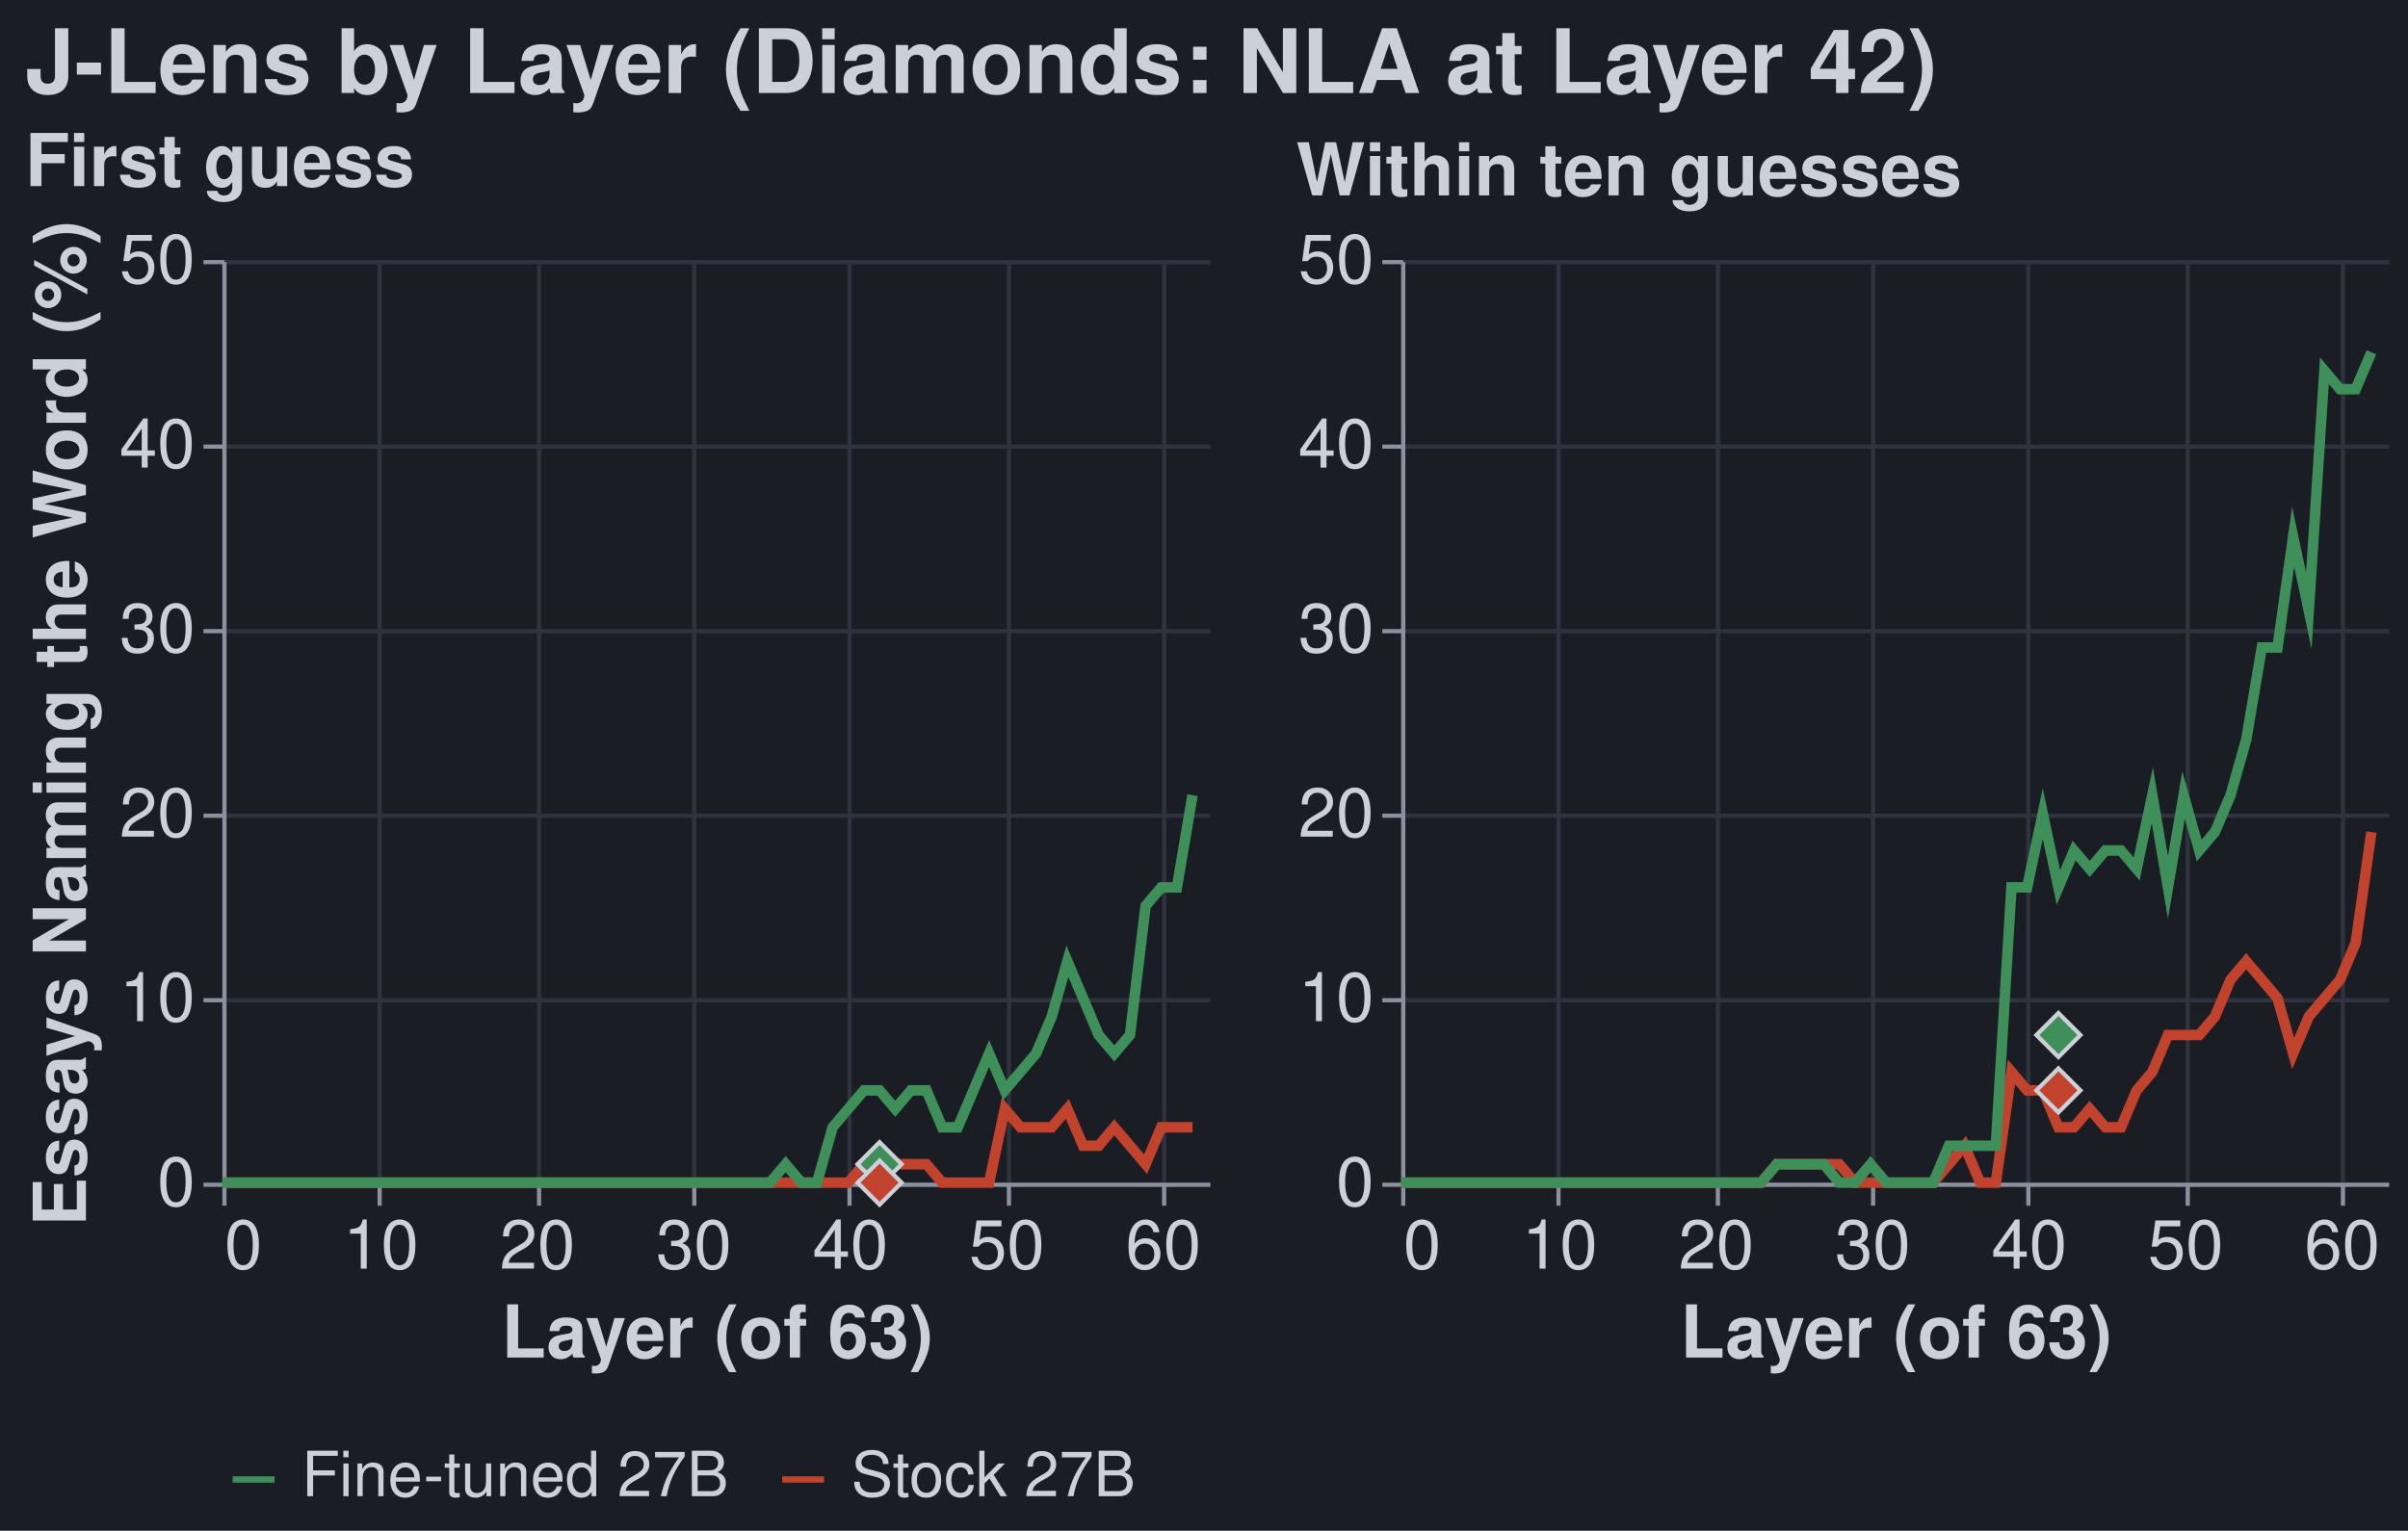
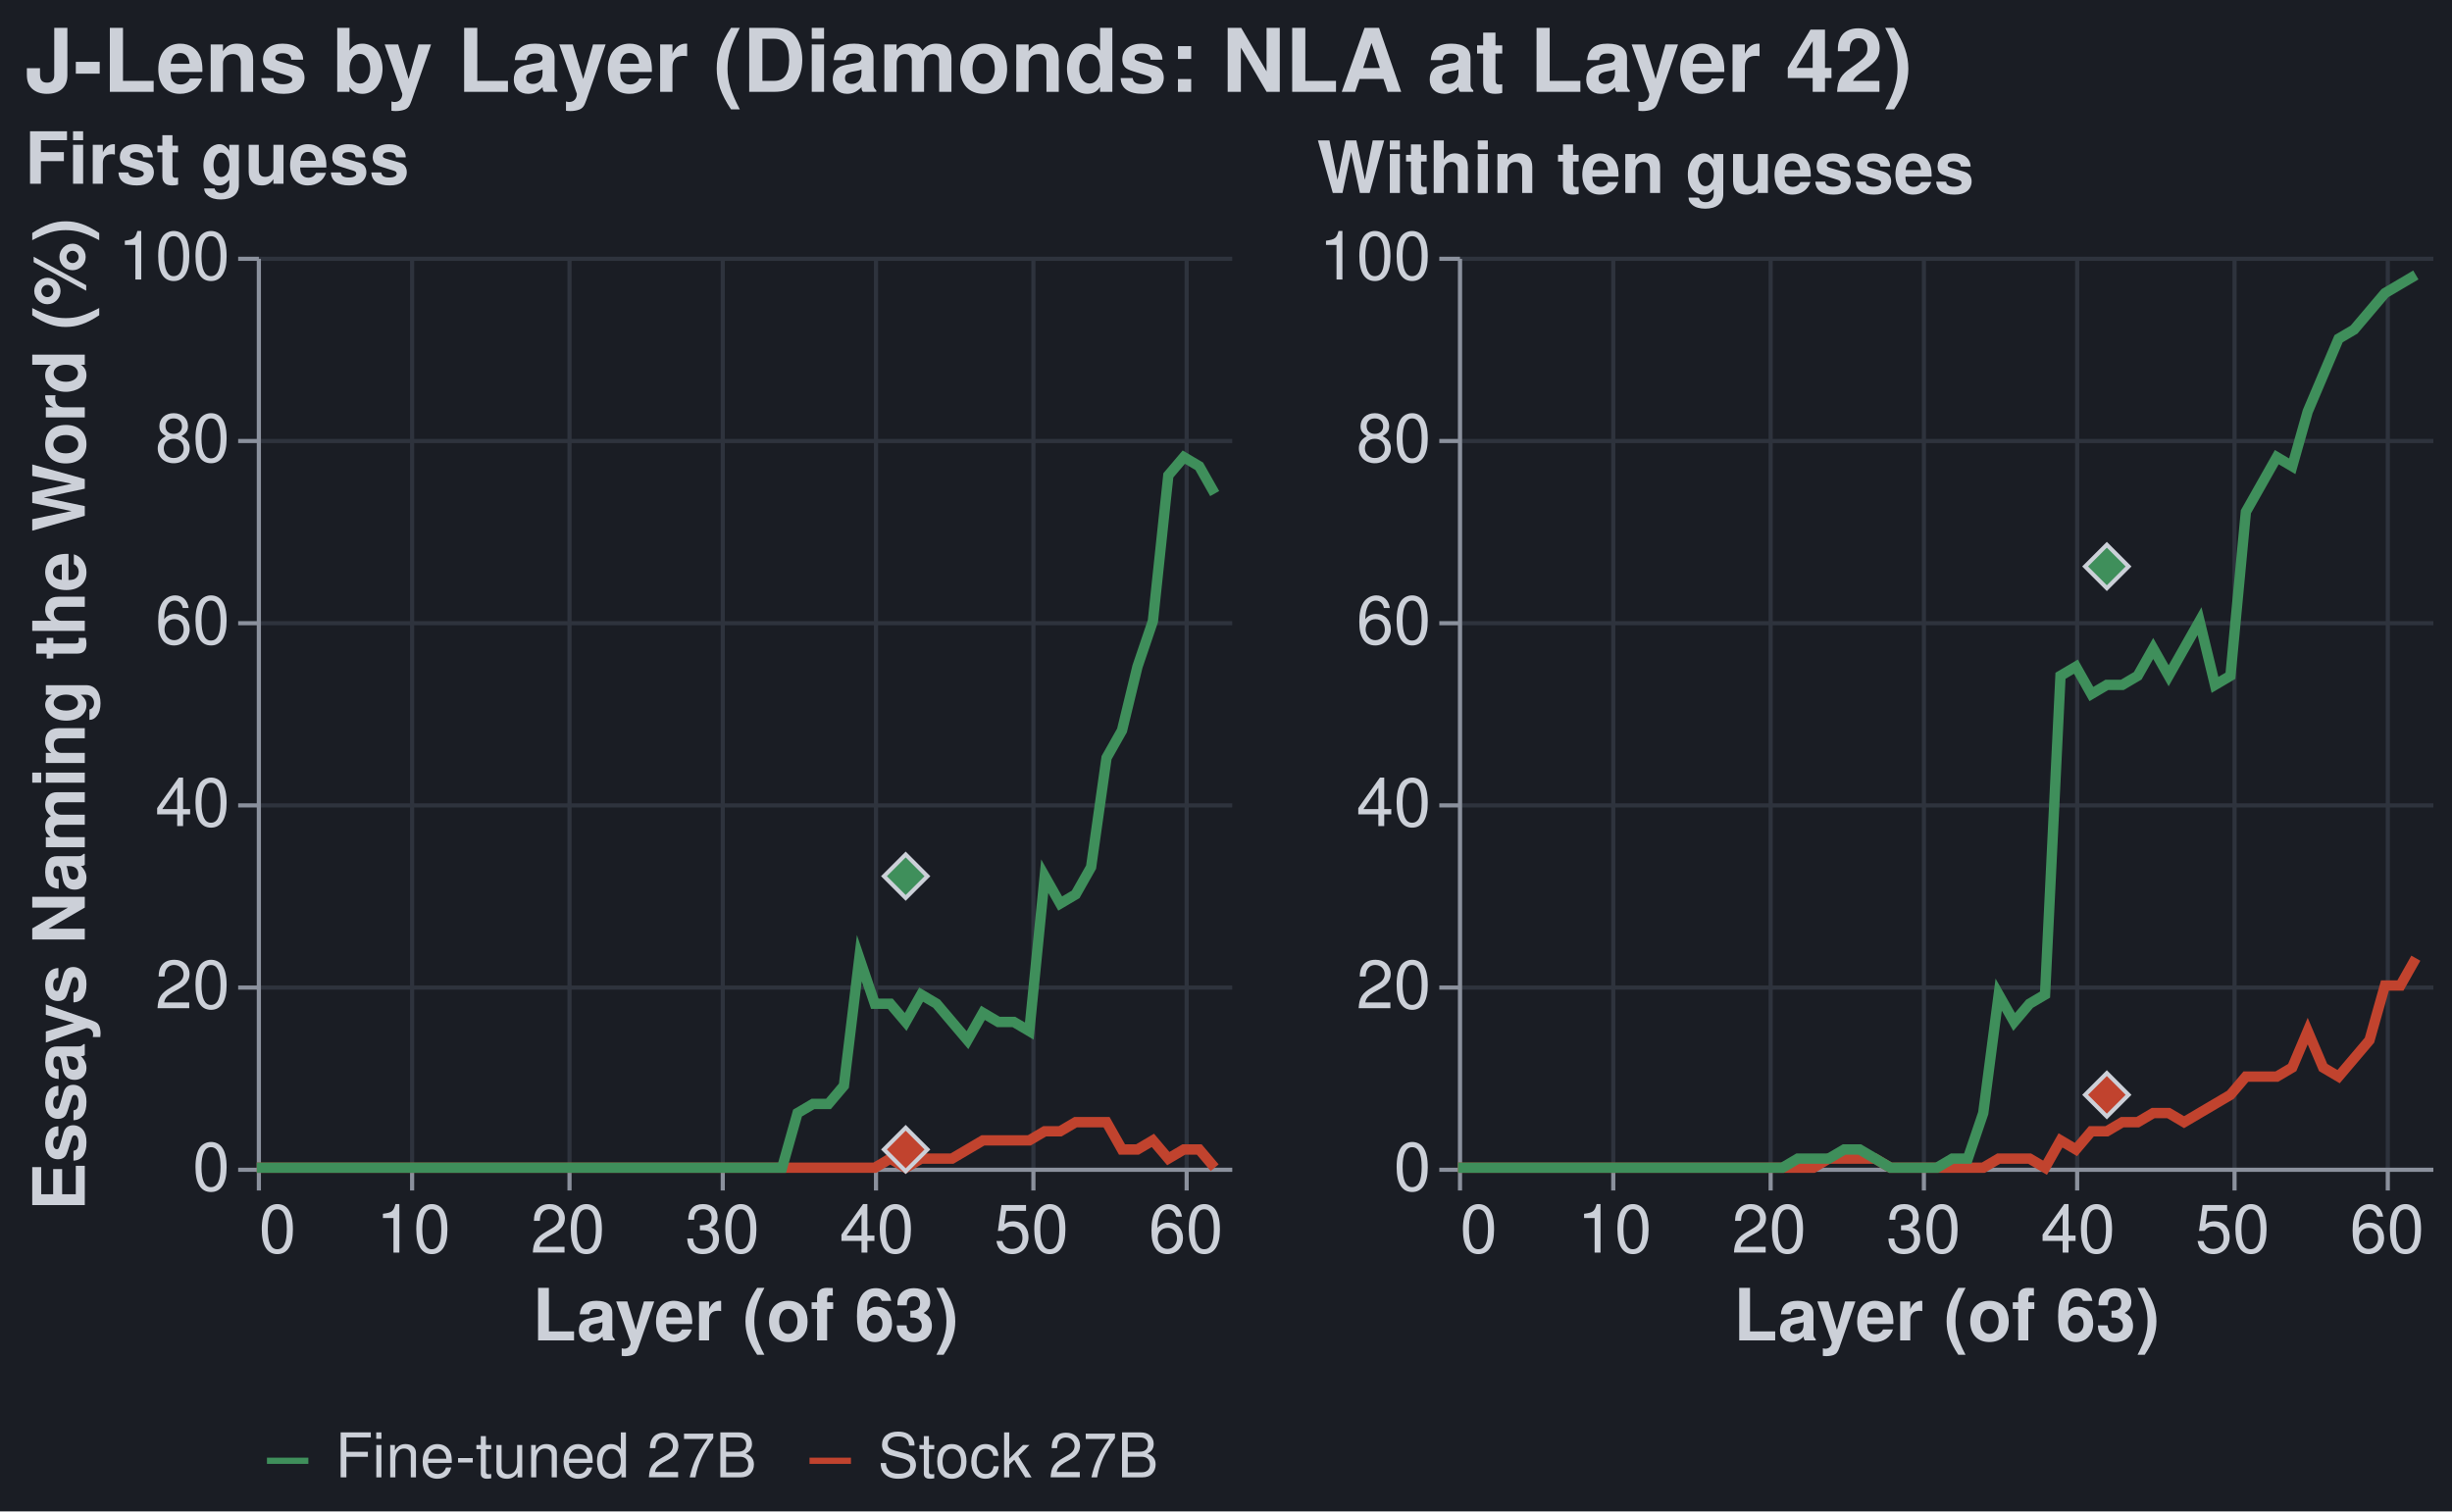
- <svg xmlns="http://www.w3.org/2000/svg" version="1.1" class="marks" width="574" height="365" viewBox="0 0 574 365">
-   <rect width="574" height="365" fill="#1a1d24" />
-   <g fill="none" stroke-miterlimit="10" transform="translate(53,62)">
+ <svg xmlns="http://www.w3.org/2000/svg" version="1.1" class="marks" width="592" height="365" viewBox="0 0 592 365">
+   <rect width="592" height="365" fill="#1a1d24" />
+   <g fill="none" stroke-miterlimit="10" transform="translate(62,62)">
    <g class="mark-group role-frame root" role="graphics-object" aria-roledescription="group mark container">
      <g transform="translate(0,0)">
        <path class="background" aria-hidden="true" d="M0,0h0v220h0Z" />
        <g>
          <g class="mark-group role-scope concat_0_group" role="graphics-object" aria-roledescription="group mark container">
            <g transform="translate(0,0)">
              <path class="background" aria-hidden="true" d="M0,0h235v220h-235Z" />
              <g>
                <g class="mark-group role-axis" aria-hidden="true">
                  <g transform="translate(0.5,220.5)">
                    <path class="background" aria-hidden="true" d="M0,0h0v0h0Z" pointer-events="none" />
                    <g>
                      <g class="mark-rule role-axis-grid" pointer-events="none">
                        <line transform="translate(0,-220)" x2="0" y2="220" stroke="#2e333d" stroke-width="1" opacity="1" />
                        <line transform="translate(37,-220)" x2="0" y2="220" stroke="#2e333d" stroke-width="1" opacity="1" />
                        <line transform="translate(75,-220)" x2="0" y2="220" stroke="#2e333d" stroke-width="1" opacity="1" />
                        <line transform="translate(112,-220)" x2="0" y2="220" stroke="#2e333d" stroke-width="1" opacity="1" />
                        <line transform="translate(149,-220)" x2="0" y2="220" stroke="#2e333d" stroke-width="1" opacity="1" />
                        <line transform="translate(187,-220)" x2="0" y2="220" stroke="#2e333d" stroke-width="1" opacity="1" />
                        <line transform="translate(224,-220)" x2="0" y2="220" stroke="#2e333d" stroke-width="1" opacity="1" />
                      </g>
                    </g>
                    <path class="foreground" aria-hidden="true" d="" pointer-events="none" display="none" />
                  </g>
                </g>
                <g class="mark-group role-axis" aria-hidden="true">
                  <g transform="translate(0.5,0.5)">
                    <path class="background" aria-hidden="true" d="M0,0h0v0h0Z" pointer-events="none" />
                    <g>
                      <g class="mark-rule role-axis-grid" pointer-events="none">
                        <line transform="translate(0,220)" x2="235" y2="0" stroke="#2e333d" stroke-width="1" opacity="1" />
                        <line transform="translate(0,176)" x2="235" y2="0" stroke="#2e333d" stroke-width="1" opacity="1" />
                        <line transform="translate(0,132)" x2="235" y2="0" stroke="#2e333d" stroke-width="1" opacity="1" />
                        <line transform="translate(0,88)" x2="235" y2="0" stroke="#2e333d" stroke-width="1" opacity="1" />
                        <line transform="translate(0,44)" x2="235" y2="0" stroke="#2e333d" stroke-width="1" opacity="1" />
                        <line transform="translate(0,0)" x2="235" y2="0" stroke="#2e333d" stroke-width="1" opacity="1" />
                      </g>
                    </g>
                    <path class="foreground" aria-hidden="true" d="" pointer-events="none" display="none" />
                  </g>
                </g>
                <g class="mark-group role-axis" role="graphics-symbol" aria-roledescription="axis" aria-label="X-axis titled 'Layer (of 63)' for a linear scale with values from 0 to 63">
                  <g transform="translate(0.5,220.5)">
                    <path class="background" aria-hidden="true" d="M0,0h0v0h0Z" pointer-events="none" />
                    <g>
                      <g class="mark-rule role-axis-tick" pointer-events="none">
                        <line transform="translate(0,0)" x2="0" y2="5" stroke="#8b919d" stroke-width="1" opacity="1" />
                        <line transform="translate(37,0)" x2="0" y2="5" stroke="#8b919d" stroke-width="1" opacity="1" />
                        <line transform="translate(75,0)" x2="0" y2="5" stroke="#8b919d" stroke-width="1" opacity="1" />
                        <line transform="translate(112,0)" x2="0" y2="5" stroke="#8b919d" stroke-width="1" opacity="1" />
                        <line transform="translate(149,0)" x2="0" y2="5" stroke="#8b919d" stroke-width="1" opacity="1" />
                        <line transform="translate(187,0)" x2="0" y2="5" stroke="#8b919d" stroke-width="1" opacity="1" />
                        <line transform="translate(224,0)" x2="0" y2="5" stroke="#8b919d" stroke-width="1" opacity="1" />
                      </g>
                      <g class="mark-text role-axis-label" pointer-events="none">
                        <text text-anchor="start" transform="translate(0,20)" font-family="system-ui, -apple-system, Segoe UI, Helvetica, Arial, sans-serif" font-size="16.2px" fill="#ccd0d8" opacity="1">0</text>
                        <text text-anchor="middle" transform="translate(37.30159,20)" font-family="system-ui, -apple-system, Segoe UI, Helvetica, Arial, sans-serif" font-size="16.2px" fill="#ccd0d8" opacity="1">10</text>
                        <text text-anchor="middle" transform="translate(74.60317,20)" font-family="system-ui, -apple-system, Segoe UI, Helvetica, Arial, sans-serif" font-size="16.2px" fill="#ccd0d8" opacity="1">20</text>
                        <text text-anchor="middle" transform="translate(111.9048,20)" font-family="system-ui, -apple-system, Segoe UI, Helvetica, Arial, sans-serif" font-size="16.2px" fill="#ccd0d8" opacity="1">30</text>
                        <text text-anchor="middle" transform="translate(149.2063,20)" font-family="system-ui, -apple-system, Segoe UI, Helvetica, Arial, sans-serif" font-size="16.2px" fill="#ccd0d8" opacity="1">40</text>
                        <text text-anchor="middle" transform="translate(186.5079,20)" font-family="system-ui, -apple-system, Segoe UI, Helvetica, Arial, sans-serif" font-size="16.2px" fill="#ccd0d8" opacity="1">50</text>
                        <text text-anchor="middle" transform="translate(223.8095,20)" font-family="system-ui, -apple-system, Segoe UI, Helvetica, Arial, sans-serif" font-size="16.2px" fill="#ccd0d8" opacity="1">60</text>
                      </g>
                      <g class="mark-rule role-axis-domain" pointer-events="none">
                        <line transform="translate(0,0)" x2="235" y2="0" stroke="#8b919d" stroke-width="1" opacity="1" />
                      </g>
                      <g class="mark-text role-axis-title" pointer-events="none">
                        <text text-anchor="middle" transform="translate(117.5,41.2)" font-family="system-ui, -apple-system, Segoe UI, Helvetica, Arial, sans-serif" font-size="17.4px" font-weight="bold" fill="#ccd0d8" opacity="1">Layer (of 63)</text>
                      </g>
                    </g>
                    <path class="foreground" aria-hidden="true" d="" pointer-events="none" display="none" />
                  </g>
                </g>
-                 <g class="mark-group role-axis" role="graphics-symbol" aria-roledescription="axis" aria-label="Y-axis titled 'Essays Naming the Word (%)' for a linear scale with values from 0 to 50">
+                 <g class="mark-group role-axis" role="graphics-symbol" aria-roledescription="axis" aria-label="Y-axis titled 'Essays Naming the Word (%)' for a linear scale with values from 0 to 100">
                  <g transform="translate(0.5,0.5)">
                    <path class="background" aria-hidden="true" d="M0,0h0v0h0Z" pointer-events="none" />
                    <g>
                      <g class="mark-rule role-axis-tick" pointer-events="none">
                        <line transform="translate(0,220)" x2="-5" y2="0" stroke="#8b919d" stroke-width="1" opacity="1" />
                        <line transform="translate(0,176)" x2="-5" y2="0" stroke="#8b919d" stroke-width="1" opacity="1" />
                        <line transform="translate(0,132)" x2="-5" y2="0" stroke="#8b919d" stroke-width="1" opacity="1" />
                        <line transform="translate(0,88)" x2="-5" y2="0" stroke="#8b919d" stroke-width="1" opacity="1" />
                        <line transform="translate(0,44)" x2="-5" y2="0" stroke="#8b919d" stroke-width="1" opacity="1" />
                        <line transform="translate(0,0)" x2="-5" y2="0" stroke="#8b919d" stroke-width="1" opacity="1" />
                      </g>
                      <g class="mark-text role-axis-label" pointer-events="none">
                        <text text-anchor="end" transform="translate(-7,225)" font-family="system-ui, -apple-system, Segoe UI, Helvetica, Arial, sans-serif" font-size="16.2px" fill="#ccd0d8" opacity="1">0</text>
-                         <text text-anchor="end" transform="translate(-7,181)" font-family="system-ui, -apple-system, Segoe UI, Helvetica, Arial, sans-serif" font-size="16.2px" fill="#ccd0d8" opacity="1">10</text>
-                         <text text-anchor="end" transform="translate(-7,137)" font-family="system-ui, -apple-system, Segoe UI, Helvetica, Arial, sans-serif" font-size="16.2px" fill="#ccd0d8" opacity="1">20</text>
-                         <text text-anchor="end" transform="translate(-7,93)" font-family="system-ui, -apple-system, Segoe UI, Helvetica, Arial, sans-serif" font-size="16.2px" fill="#ccd0d8" opacity="1">30</text>
-                         <text text-anchor="end" transform="translate(-7,49)" font-family="system-ui, -apple-system, Segoe UI, Helvetica, Arial, sans-serif" font-size="16.2px" fill="#ccd0d8" opacity="1">40</text>
-                         <text text-anchor="end" transform="translate(-7,5)" font-family="system-ui, -apple-system, Segoe UI, Helvetica, Arial, sans-serif" font-size="16.2px" fill="#ccd0d8" opacity="1">50</text>
+                         <text text-anchor="end" transform="translate(-7,181)" font-family="system-ui, -apple-system, Segoe UI, Helvetica, Arial, sans-serif" font-size="16.2px" fill="#ccd0d8" opacity="1">20</text>
+                         <text text-anchor="end" transform="translate(-7,137)" font-family="system-ui, -apple-system, Segoe UI, Helvetica, Arial, sans-serif" font-size="16.2px" fill="#ccd0d8" opacity="1">40</text>
+                         <text text-anchor="end" transform="translate(-7,93)" font-family="system-ui, -apple-system, Segoe UI, Helvetica, Arial, sans-serif" font-size="16.2px" fill="#ccd0d8" opacity="1">60</text>
+                         <text text-anchor="end" transform="translate(-7,49)" font-family="system-ui, -apple-system, Segoe UI, Helvetica, Arial, sans-serif" font-size="16.2px" fill="#ccd0d8" opacity="1">80</text>
+                         <text text-anchor="end" transform="translate(-7,5)" font-family="system-ui, -apple-system, Segoe UI, Helvetica, Arial, sans-serif" font-size="16.2px" fill="#ccd0d8" opacity="1">100</text>
                      </g>
                      <g class="mark-rule role-axis-domain" pointer-events="none">
                        <line transform="translate(0,220)" x2="0" y2="-220" stroke="#8b919d" stroke-width="1" opacity="1" />
                      </g>
                      <g class="mark-text role-axis-title" pointer-events="none">
-                         <text text-anchor="middle" transform="translate(-29.01934,110) rotate(-90) translate(0,-4)" font-family="system-ui, -apple-system, Segoe UI, Helvetica, Arial, sans-serif" font-size="17.4px" font-weight="bold" fill="#ccd0d8" opacity="1">Essays Naming the Word (%)</text>
+                         <text text-anchor="middle" transform="translate(-38.02901,110) rotate(-90) translate(0,-4)" font-family="system-ui, -apple-system, Segoe UI, Helvetica, Arial, sans-serif" font-size="17.4px" font-weight="bold" fill="#ccd0d8" opacity="1">Essays Naming the Word (%)</text>
                      </g>
                    </g>
                    <path class="foreground" aria-hidden="true" d="" pointer-events="none" display="none" />
                  </g>
                </g>
                <g class="mark-group role-scope concat_0_layer_0_pathgroup" role="graphics-object" aria-roledescription="group mark container">
                  <g transform="translate(0,0)">
                    <path class="background" aria-hidden="true" d="M0,0h235v220h-235Z" />
                    <g>
                      <g class="mark-line role-mark concat_0_layer_0_marks" role="graphics-object" aria-roledescription="line mark container">
-                         <path aria-label="Layer (of 63): 0; Essays Naming the Word (%): 0; reader: Stock 27B" role="graphics-symbol" aria-roledescription="line mark" d="M0,220L3.73,220L7.46,220L11.19,220L14.921,220L18.651,220L22.381,220L26.111,220L29.841,220L33.571,220L37.302,220L41.032,220L44.762,220L48.492,220L52.222,220L55.952,220L59.683,220L63.413,220L67.143,220L70.873,220L74.603,220L78.333,220L82.063,220L85.794,220L89.524,220L93.254,220L96.984,220L100.714,220L104.444,220L108.175,220L111.905,220L115.635,220L119.365,220L123.095,220L126.825,220L130.556,220L134.286,220L138.016,220L141.746,220L145.476,220L149.206,220L152.937,215.6L156.667,220L160.397,215.6L164.127,215.6L167.857,215.6L171.587,220L175.317,220L179.048,220L182.778,220L186.508,202.4L190.238,206.8L193.968,206.8L197.698,206.8L201.429,202.4L205.159,211.2L208.889,211.2L212.619,206.8L216.349,211.2L220.079,215.6L223.81,206.8L227.54,206.8L231.27,206.8" stroke="#c1432e" stroke-width="2.5" />
+                         <path aria-label="Layer (of 63): 0; Essays Naming the Word (%): 0; reader: Stock 27B" role="graphics-symbol" aria-roledescription="line mark" d="M0,220L3.73,220L7.46,220L11.19,220L14.921,220L18.651,220L22.381,220L26.111,220L29.841,220L33.571,220L37.302,220L41.032,220L44.762,220L48.492,220L52.222,220L55.952,220L59.683,220L63.413,220L67.143,220L70.873,220L74.603,220L78.333,220L82.063,220L85.794,220L89.524,220L93.254,220L96.984,220L100.714,220L104.444,220L108.175,220L111.905,220L115.635,220L119.365,220L123.095,220L126.825,220L130.556,220L134.286,220L138.016,220L141.746,220L145.476,220L149.206,220L152.937,217.8L156.667,220L160.397,217.8L164.127,217.8L167.857,217.8L171.587,215.6L175.317,213.4L179.048,213.4L182.778,213.4L186.508,213.4L190.238,211.2L193.968,211.2L197.698,209L201.429,209L205.159,209L208.889,215.6L212.619,215.6L216.349,213.4L220.079,217.8L223.81,215.6L227.54,215.6L231.27,220" stroke="#c1432e" stroke-width="2.5" />
                      </g>
                    </g>
                    <path class="foreground" aria-hidden="true" d="" display="none" />
                  </g>
                  <g transform="translate(0,0)">
                    <path class="background" aria-hidden="true" d="M0,0h235v220h-235Z" />
                    <g>
                      <g class="mark-line role-mark concat_0_layer_0_marks" role="graphics-object" aria-roledescription="line mark container">
-                         <path aria-label="Layer (of 63): 0; Essays Naming the Word (%): 0; reader: Fine-tuned 27B" role="graphics-symbol" aria-roledescription="line mark" d="M0,220L3.73,220L7.46,220L11.19,220L14.921,220L18.651,220L22.381,220L26.111,220L29.841,220L33.571,220L37.302,220L41.032,220L44.762,220L48.492,220L52.222,220L55.952,220L59.683,220L63.413,220L67.143,220L70.873,220L74.603,220L78.333,220L82.063,220L85.794,220L89.524,220L93.254,220L96.984,220L100.714,220L104.444,220L108.175,220L111.905,220L115.635,220L119.365,220L123.095,220L126.825,220L130.556,220L134.286,215.6L138.016,220L141.746,220L145.476,206.8L149.206,202.4L152.937,198L156.667,198L160.397,202.4L164.127,198L167.857,198L171.587,206.8L175.317,206.8L179.048,198L182.778,189.2L186.508,198L190.238,193.6L193.968,189.2L197.698,180.4L201.429,167.2L205.159,176L208.889,184.8L212.619,189.2L216.349,184.8L220.079,154L223.81,149.6L227.54,149.6L231.27,127.6" stroke="#3f8f5b" stroke-width="2.5" />
+                         <path aria-label="Layer (of 63): 0; Essays Naming the Word (%): 0; reader: Fine-tuned 27B" role="graphics-symbol" aria-roledescription="line mark" d="M0,220L3.73,220L7.46,220L11.19,220L14.921,220L18.651,220L22.381,220L26.111,220L29.841,220L33.571,220L37.302,220L41.032,220L44.762,220L48.492,220L52.222,220L55.952,220L59.683,220L63.413,220L67.143,220L70.873,220L74.603,220L78.333,220L82.063,220L85.794,220L89.524,220L93.254,220L96.984,220L100.714,220L104.444,220L108.175,220L111.905,220L115.635,220L119.365,220L123.095,220L126.825,220L130.556,206.8L134.286,204.6L138.016,204.6L141.746,200.2L145.476,169.4L149.206,180.4L152.937,180.4L156.667,184.8L160.397,178.2L164.127,180.4L167.857,184.8L171.587,189.2L175.317,182.6L179.048,184.8L182.778,184.8L186.508,187L190.238,149.6L193.968,156.2L197.698,154L201.429,147.4L205.159,121L208.889,114.4L212.619,99L216.349,88L220.079,52.8L223.81,48.4L227.54,50.6L231.27,57.2" stroke="#3f8f5b" stroke-width="2.5" />
                      </g>
                    </g>
                    <path class="foreground" aria-hidden="true" d="" display="none" />
                  </g>
                </g>
                <g class="mark-symbol role-mark concat_0_layer_1_marks" role="graphics-object" aria-roledescription="symbol mark container">
-                   <path aria-label="Layer (of 63): 42; Essays Naming the Word (%): 1; reader: Fine-tuned 27B" role="graphics-symbol" aria-roledescription="point" transform="translate(156.6667,215.6)" d="M-5.244,0L0,-5.244L5.244,0L0,5.244Z" fill="#3f8f5b" stroke="#ccd0d8" stroke-width="1" opacity="1" />
-                   <path aria-label="Layer (of 63): 42; Essays Naming the Word (%): 0; reader: Stock 27B" role="graphics-symbol" aria-roledescription="point" transform="translate(156.6667,220)" d="M-5.244,0L0,-5.244L5.244,0L0,5.244Z" fill="#c1432e" stroke="#ccd0d8" stroke-width="1" opacity="1" />
+                   <path aria-label="Layer (of 63): 42; Essays Naming the Word (%): 32; reader: Fine-tuned 27B" role="graphics-symbol" aria-roledescription="point" transform="translate(156.6667,149.6)" d="M-5.244,0L0,-5.244L5.244,0L0,5.244Z" fill="#3f8f5b" stroke="#ccd0d8" stroke-width="1" opacity="1" />
+                   <path aria-label="Layer (of 63): 42; Essays Naming the Word (%): 2; reader: Stock 27B" role="graphics-symbol" aria-roledescription="point" transform="translate(156.6667,215.6)" d="M-5.244,0L0,-5.244L5.244,0L0,5.244Z" fill="#c1432e" stroke="#ccd0d8" stroke-width="1" opacity="1" />
                </g>
                <g class="mark-group role-title">
-                   <g transform="translate(-47.01934,-31.61973)">
+                   <g transform="translate(-56.02901,-31.61973)">
                    <path class="background" aria-hidden="true" d="M0,0h0v0h0Z" pointer-events="none" />
                    <g>
                      <g class="mark-text role-title-text" role="graphics-symbol" aria-roledescription="title" aria-label="Title text 'First guess'" pointer-events="none">
                        <text text-anchor="start" transform="translate(0,14)" font-family="system-ui, -apple-system, Segoe UI, Helvetica, Arial, sans-serif" font-size="17.4px" font-weight="bold" fill="#ccd0d8" opacity="1">First guess</text>
                      </g>
                    </g>
                    <path class="foreground" aria-hidden="true" d="" pointer-events="none" display="none" />
                  </g>
                </g>
              </g>
              <path class="foreground" aria-hidden="true" d="" display="none" />
            </g>
          </g>
          <g class="mark-group role-scope concat_1_group" role="graphics-object" aria-roledescription="group mark container">
-             <g transform="translate(281,0)">
+             <g transform="translate(290,0)">
              <path class="background" aria-hidden="true" d="M0,0h235v220h-235Z" />
              <g>
                <g class="mark-group role-axis" aria-hidden="true">
                  <g transform="translate(0.5,220.5)">
                    <path class="background" aria-hidden="true" d="M0,0h0v0h0Z" pointer-events="none" />
                    <g>
                      <g class="mark-rule role-axis-grid" pointer-events="none">
                        <line transform="translate(0,-220)" x2="0" y2="220" stroke="#2e333d" stroke-width="1" opacity="1" />
                        <line transform="translate(37,-220)" x2="0" y2="220" stroke="#2e333d" stroke-width="1" opacity="1" />
                        <line transform="translate(75,-220)" x2="0" y2="220" stroke="#2e333d" stroke-width="1" opacity="1" />
                        <line transform="translate(112,-220)" x2="0" y2="220" stroke="#2e333d" stroke-width="1" opacity="1" />
                        <line transform="translate(149,-220)" x2="0" y2="220" stroke="#2e333d" stroke-width="1" opacity="1" />
                        <line transform="translate(187,-220)" x2="0" y2="220" stroke="#2e333d" stroke-width="1" opacity="1" />
                        <line transform="translate(224,-220)" x2="0" y2="220" stroke="#2e333d" stroke-width="1" opacity="1" />
                      </g>
                    </g>
                    <path class="foreground" aria-hidden="true" d="" pointer-events="none" display="none" />
                  </g>
                </g>
                <g class="mark-group role-axis" aria-hidden="true">
                  <g transform="translate(0.5,0.5)">
                    <path class="background" aria-hidden="true" d="M0,0h0v0h0Z" pointer-events="none" />
                    <g>
                      <g class="mark-rule role-axis-grid" pointer-events="none">
                        <line transform="translate(0,220)" x2="235" y2="0" stroke="#2e333d" stroke-width="1" opacity="1" />
                        <line transform="translate(0,176)" x2="235" y2="0" stroke="#2e333d" stroke-width="1" opacity="1" />
                        <line transform="translate(0,132)" x2="235" y2="0" stroke="#2e333d" stroke-width="1" opacity="1" />
                        <line transform="translate(0,88)" x2="235" y2="0" stroke="#2e333d" stroke-width="1" opacity="1" />
                        <line transform="translate(0,44)" x2="235" y2="0" stroke="#2e333d" stroke-width="1" opacity="1" />
                        <line transform="translate(0,0)" x2="235" y2="0" stroke="#2e333d" stroke-width="1" opacity="1" />
                      </g>
                    </g>
                    <path class="foreground" aria-hidden="true" d="" pointer-events="none" display="none" />
                  </g>
                </g>
                <g class="mark-group role-axis" role="graphics-symbol" aria-roledescription="axis" aria-label="X-axis titled 'Layer (of 63)' for a linear scale with values from 0 to 63">
                  <g transform="translate(0.5,220.5)">
                    <path class="background" aria-hidden="true" d="M0,0h0v0h0Z" pointer-events="none" />
                    <g>
                      <g class="mark-rule role-axis-tick" pointer-events="none">
                        <line transform="translate(0,0)" x2="0" y2="5" stroke="#8b919d" stroke-width="1" opacity="1" />
                        <line transform="translate(37,0)" x2="0" y2="5" stroke="#8b919d" stroke-width="1" opacity="1" />
                        <line transform="translate(75,0)" x2="0" y2="5" stroke="#8b919d" stroke-width="1" opacity="1" />
                        <line transform="translate(112,0)" x2="0" y2="5" stroke="#8b919d" stroke-width="1" opacity="1" />
                        <line transform="translate(149,0)" x2="0" y2="5" stroke="#8b919d" stroke-width="1" opacity="1" />
                        <line transform="translate(187,0)" x2="0" y2="5" stroke="#8b919d" stroke-width="1" opacity="1" />
                        <line transform="translate(224,0)" x2="0" y2="5" stroke="#8b919d" stroke-width="1" opacity="1" />
                      </g>
                      <g class="mark-text role-axis-label" pointer-events="none">
                        <text text-anchor="start" transform="translate(0,20)" font-family="system-ui, -apple-system, Segoe UI, Helvetica, Arial, sans-serif" font-size="16.2px" fill="#ccd0d8" opacity="1">0</text>
                        <text text-anchor="middle" transform="translate(37.30159,20)" font-family="system-ui, -apple-system, Segoe UI, Helvetica, Arial, sans-serif" font-size="16.2px" fill="#ccd0d8" opacity="1">10</text>
                        <text text-anchor="middle" transform="translate(74.60317,20)" font-family="system-ui, -apple-system, Segoe UI, Helvetica, Arial, sans-serif" font-size="16.2px" fill="#ccd0d8" opacity="1">20</text>
                        <text text-anchor="middle" transform="translate(111.9048,20)" font-family="system-ui, -apple-system, Segoe UI, Helvetica, Arial, sans-serif" font-size="16.2px" fill="#ccd0d8" opacity="1">30</text>
                        <text text-anchor="middle" transform="translate(149.2063,20)" font-family="system-ui, -apple-system, Segoe UI, Helvetica, Arial, sans-serif" font-size="16.2px" fill="#ccd0d8" opacity="1">40</text>
                        <text text-anchor="middle" transform="translate(186.5079,20)" font-family="system-ui, -apple-system, Segoe UI, Helvetica, Arial, sans-serif" font-size="16.2px" fill="#ccd0d8" opacity="1">50</text>
                        <text text-anchor="middle" transform="translate(223.8095,20)" font-family="system-ui, -apple-system, Segoe UI, Helvetica, Arial, sans-serif" font-size="16.2px" fill="#ccd0d8" opacity="1">60</text>
                      </g>
                      <g class="mark-rule role-axis-domain" pointer-events="none">
                        <line transform="translate(0,0)" x2="235" y2="0" stroke="#8b919d" stroke-width="1" opacity="1" />
                      </g>
                      <g class="mark-text role-axis-title" pointer-events="none">
                        <text text-anchor="middle" transform="translate(117.5,41.2)" font-family="system-ui, -apple-system, Segoe UI, Helvetica, Arial, sans-serif" font-size="17.4px" font-weight="bold" fill="#ccd0d8" opacity="1">Layer (of 63)</text>
                      </g>
                    </g>
                    <path class="foreground" aria-hidden="true" d="" pointer-events="none" display="none" />
                  </g>
                </g>
-                 <g class="mark-group role-axis" role="graphics-symbol" aria-roledescription="axis" aria-label="Y-axis for a linear scale with values from 0 to 50">
+                 <g class="mark-group role-axis" role="graphics-symbol" aria-roledescription="axis" aria-label="Y-axis for a linear scale with values from 0 to 100">
                  <g transform="translate(0.5,0.5)">
                    <path class="background" aria-hidden="true" d="M0,0h0v0h0Z" pointer-events="none" />
                    <g>
                      <g class="mark-rule role-axis-tick" pointer-events="none">
                        <line transform="translate(0,220)" x2="-5" y2="0" stroke="#8b919d" stroke-width="1" opacity="1" />
                        <line transform="translate(0,176)" x2="-5" y2="0" stroke="#8b919d" stroke-width="1" opacity="1" />
                        <line transform="translate(0,132)" x2="-5" y2="0" stroke="#8b919d" stroke-width="1" opacity="1" />
                        <line transform="translate(0,88)" x2="-5" y2="0" stroke="#8b919d" stroke-width="1" opacity="1" />
                        <line transform="translate(0,44)" x2="-5" y2="0" stroke="#8b919d" stroke-width="1" opacity="1" />
                        <line transform="translate(0,0)" x2="-5" y2="0" stroke="#8b919d" stroke-width="1" opacity="1" />
                      </g>
                      <g class="mark-text role-axis-label" pointer-events="none">
                        <text text-anchor="end" transform="translate(-7,225)" font-family="system-ui, -apple-system, Segoe UI, Helvetica, Arial, sans-serif" font-size="16.2px" fill="#ccd0d8" opacity="1">0</text>
-                         <text text-anchor="end" transform="translate(-7,181)" font-family="system-ui, -apple-system, Segoe UI, Helvetica, Arial, sans-serif" font-size="16.2px" fill="#ccd0d8" opacity="1">10</text>
-                         <text text-anchor="end" transform="translate(-7,137)" font-family="system-ui, -apple-system, Segoe UI, Helvetica, Arial, sans-serif" font-size="16.2px" fill="#ccd0d8" opacity="1">20</text>
-                         <text text-anchor="end" transform="translate(-7,93)" font-family="system-ui, -apple-system, Segoe UI, Helvetica, Arial, sans-serif" font-size="16.2px" fill="#ccd0d8" opacity="1">30</text>
-                         <text text-anchor="end" transform="translate(-7,49)" font-family="system-ui, -apple-system, Segoe UI, Helvetica, Arial, sans-serif" font-size="16.2px" fill="#ccd0d8" opacity="1">40</text>
-                         <text text-anchor="end" transform="translate(-7,5)" font-family="system-ui, -apple-system, Segoe UI, Helvetica, Arial, sans-serif" font-size="16.2px" fill="#ccd0d8" opacity="1">50</text>
+                         <text text-anchor="end" transform="translate(-7,181)" font-family="system-ui, -apple-system, Segoe UI, Helvetica, Arial, sans-serif" font-size="16.2px" fill="#ccd0d8" opacity="1">20</text>
+                         <text text-anchor="end" transform="translate(-7,137)" font-family="system-ui, -apple-system, Segoe UI, Helvetica, Arial, sans-serif" font-size="16.2px" fill="#ccd0d8" opacity="1">40</text>
+                         <text text-anchor="end" transform="translate(-7,93)" font-family="system-ui, -apple-system, Segoe UI, Helvetica, Arial, sans-serif" font-size="16.2px" fill="#ccd0d8" opacity="1">60</text>
+                         <text text-anchor="end" transform="translate(-7,49)" font-family="system-ui, -apple-system, Segoe UI, Helvetica, Arial, sans-serif" font-size="16.2px" fill="#ccd0d8" opacity="1">80</text>
+                         <text text-anchor="end" transform="translate(-7,5)" font-family="system-ui, -apple-system, Segoe UI, Helvetica, Arial, sans-serif" font-size="16.2px" fill="#ccd0d8" opacity="1">100</text>
                      </g>
                      <g class="mark-rule role-axis-domain" pointer-events="none">
                        <line transform="translate(0,220)" x2="0" y2="-220" stroke="#8b919d" stroke-width="1" opacity="1" />
                      </g>
                    </g>
                    <path class="foreground" aria-hidden="true" d="" pointer-events="none" display="none" />
                  </g>
                </g>
                <g class="mark-group role-scope concat_1_layer_0_pathgroup" role="graphics-object" aria-roledescription="group mark container">
                  <g transform="translate(0,0)">
                    <path class="background" aria-hidden="true" d="M0,0h235v220h-235Z" />
                    <g>
                      <g class="mark-line role-mark concat_1_layer_0_marks" role="graphics-object" aria-roledescription="line mark container">
-                         <path aria-label="Layer (of 63): 0; v: 0; reader: Stock 27B" role="graphics-symbol" aria-roledescription="line mark" d="M0,220L3.73,220L7.46,220L11.19,220L14.921,220L18.651,220L22.381,220L26.111,220L29.841,220L33.571,220L37.302,220L41.032,220L44.762,220L48.492,220L52.222,220L55.952,220L59.683,220L63.413,220L67.143,220L70.873,220L74.603,220L78.333,220L82.063,220L85.794,220L89.524,215.6L93.254,215.6L96.984,215.6L100.714,215.6L104.444,215.6L108.175,220L111.905,220L115.635,220L119.365,220L123.095,220L126.825,220L130.556,215.6L134.286,211.2L138.016,220L141.746,220L145.476,193.6L149.206,198L152.937,198L156.667,206.8L160.397,206.8L164.127,202.4L167.857,206.8L171.587,206.8L175.317,198L179.048,193.6L182.778,184.8L186.508,184.8L190.238,184.8L193.968,180.4L197.698,171.6L201.429,167.2L205.159,171.6L208.889,176L212.619,189.2L216.349,180.4L220.079,176L223.81,171.6L227.54,162.8L231.27,136.4" stroke="#c1432e" stroke-width="2.5" />
+                         <path aria-label="Layer (of 63): 0; v: 0; reader: Stock 27B" role="graphics-symbol" aria-roledescription="line mark" d="M0,220L3.73,220L7.46,220L11.19,220L14.921,220L18.651,220L22.381,220L26.111,220L29.841,220L33.571,220L37.302,220L41.032,220L44.762,220L48.492,220L52.222,220L55.952,220L59.683,220L63.413,220L67.143,220L70.873,220L74.603,220L78.333,220L82.063,220L85.794,220L89.524,217.8L93.254,217.8L96.984,217.8L100.714,217.8L104.444,220L108.175,220L111.905,220L115.635,220L119.365,220L123.095,220L126.825,220L130.556,217.8L134.286,217.8L138.016,217.8L141.746,220L145.476,213.4L149.206,215.6L152.937,211.2L156.667,211.2L160.397,209L164.127,209L167.857,206.8L171.587,206.8L175.317,209L179.048,206.8L182.778,204.6L186.508,202.4L190.238,198L193.968,198L197.698,198L201.429,195.8L205.159,187L208.889,195.8L212.619,198L216.349,193.6L220.079,189.2L223.81,176L227.54,176L231.27,169.4" stroke="#c1432e" stroke-width="2.5" />
                      </g>
                    </g>
                    <path class="foreground" aria-hidden="true" d="" display="none" />
                  </g>
                  <g transform="translate(0,0)">
                    <path class="background" aria-hidden="true" d="M0,0h235v220h-235Z" />
                    <g>
                      <g class="mark-line role-mark concat_1_layer_0_marks" role="graphics-object" aria-roledescription="line mark container">
-                         <path aria-label="Layer (of 63): 0; v: 0; reader: Fine-tuned 27B" role="graphics-symbol" aria-roledescription="line mark" d="M0,220L3.73,220L7.46,220L11.19,220L14.921,220L18.651,220L22.381,220L26.111,220L29.841,220L33.571,220L37.302,220L41.032,220L44.762,220L48.492,220L52.222,220L55.952,220L59.683,220L63.413,220L67.143,220L70.873,220L74.603,220L78.333,220L82.063,220L85.794,220L89.524,215.6L93.254,215.6L96.984,215.6L100.714,215.6L104.444,220L108.175,220L111.905,215.6L115.635,220L119.365,220L123.095,220L126.825,220L130.556,211.2L134.286,211.2L138.016,211.2L141.746,211.2L145.476,149.6L149.206,149.6L152.937,132L156.667,149.6L160.397,140.8L164.127,145.2L167.857,140.8L171.587,140.8L175.317,145.2L179.048,127.6L182.778,149.6L186.508,127.6L190.238,140.8L193.968,136.4L197.698,127.6L201.429,114.4L205.159,92.4L208.889,92.4L212.619,66L216.349,83.6L220.079,26.4L223.81,30.8L227.54,30.8L231.27,22" stroke="#3f8f5b" stroke-width="2.5" />
+                         <path aria-label="Layer (of 63): 0; v: 0; reader: Fine-tuned 27B" role="graphics-symbol" aria-roledescription="line mark" d="M0,220L3.73,220L7.46,220L11.19,220L14.921,220L18.651,220L22.381,220L26.111,220L29.841,220L33.571,220L37.302,220L41.032,220L44.762,220L48.492,220L52.222,220L55.952,220L59.683,220L63.413,220L67.143,220L70.873,220L74.603,220L78.333,220L82.063,217.8L85.794,217.8L89.524,217.8L93.254,215.6L96.984,215.6L100.714,217.8L104.444,220L108.175,220L111.905,220L115.635,220L119.365,217.8L123.095,217.8L126.825,206.8L130.556,178.2L134.286,184.8L138.016,180.4L141.746,178.2L145.476,101.2L149.206,99L152.937,105.6L156.667,103.4L160.397,103.4L164.127,101.2L167.857,94.6L171.587,101.2L175.317,94.6L179.048,88L182.778,103.4L186.508,101.2L190.238,61.6L193.968,55L197.698,48.4L201.429,50.6L205.159,37.4L208.889,28.6L212.619,19.8L216.349,17.6L220.079,13.2L223.81,8.8L227.54,6.6L231.27,4.4" stroke="#3f8f5b" stroke-width="2.5" />
                      </g>
                    </g>
                    <path class="foreground" aria-hidden="true" d="" display="none" />
                  </g>
                </g>
                <g class="mark-symbol role-mark concat_1_layer_1_marks" role="graphics-object" aria-roledescription="symbol mark container">
-                   <path aria-label="Layer (of 63): 42; v: 8; reader: Fine-tuned 27B" role="graphics-symbol" aria-roledescription="point" transform="translate(156.6667,184.8)" d="M-5.244,0L0,-5.244L5.244,0L0,5.244Z" fill="#3f8f5b" stroke="#ccd0d8" stroke-width="1" opacity="1" />
-                   <path aria-label="Layer (of 63): 42; v: 5; reader: Stock 27B" role="graphics-symbol" aria-roledescription="point" transform="translate(156.6667,198)" d="M-5.244,0L0,-5.244L5.244,0L0,5.244Z" fill="#c1432e" stroke="#ccd0d8" stroke-width="1" opacity="1" />
+                   <path aria-label="Layer (of 63): 42; v: 66; reader: Fine-tuned 27B" role="graphics-symbol" aria-roledescription="point" transform="translate(156.6667,74.8)" d="M-5.244,0L0,-5.244L5.244,0L0,5.244Z" fill="#3f8f5b" stroke="#ccd0d8" stroke-width="1" opacity="1" />
+                   <path aria-label="Layer (of 63): 42; v: 8; reader: Stock 27B" role="graphics-symbol" aria-roledescription="point" transform="translate(156.6667,202.4)" d="M-5.244,0L0,-5.244L5.244,0L0,5.244Z" fill="#c1432e" stroke="#ccd0d8" stroke-width="1" opacity="1" />
                </g>
                <g class="mark-group role-title">
-                   <g transform="translate(-25.01934,-29.4)">
+                   <g transform="translate(-34.02901,-29.4)">
                    <path class="background" aria-hidden="true" d="M0,0h0v0h0Z" pointer-events="none" />
                    <g>
                      <g class="mark-text role-title-text" role="graphics-symbol" aria-roledescription="title" aria-label="Title text 'Within ten guesses'" pointer-events="none">
                        <text text-anchor="start" transform="translate(0,14)" font-family="system-ui, -apple-system, Segoe UI, Helvetica, Arial, sans-serif" font-size="17.4px" font-weight="bold" fill="#ccd0d8" opacity="1">Within ten guesses</text>
                      </g>
                    </g>
                    <path class="foreground" aria-hidden="true" d="" pointer-events="none" display="none" />
                  </g>
                </g>
              </g>
              <path class="foreground" aria-hidden="true" d="" display="none" />
            </g>
          </g>
          <g class="mark-group role-legend" role="graphics-symbol" aria-roledescription="legend" aria-label="Symbol legend for fill color and stroke color with 2 values: Fine-tuned 27B, Stock 27B">
            <g transform="translate(0,283)">
              <path class="background" aria-hidden="true" d="M0,0h218v15h-218Z" pointer-events="none" />
              <g>
                <g class="mark-group role-legend-entry">
                  <g transform="translate(0,0)">
                    <path class="background" aria-hidden="true" d="M0,0h0v0h0Z" pointer-events="none" />
                    <g>
                      <g class="mark-group role-scope" role="graphics-object" aria-roledescription="group mark container">
                        <g transform="translate(0,0.325)">
                          <path class="background" aria-hidden="true" d="M0,0h120.785v14.35h-120.785Z" pointer-events="none" opacity="1" />
                          <g>
                            <g class="mark-symbol role-legend-symbol" pointer-events="none">
                              <path transform="translate(7.45,7.45)" d="M-5,0L5,0" fill="#3f8f5b" stroke="#3f8f5b" stroke-width="1.5" opacity="1" />
                            </g>
                            <g class="mark-text role-legend-label" pointer-events="none">
                              <text text-anchor="start" transform="translate(18.9,11.45)" font-family="system-ui, -apple-system, Segoe UI, Helvetica, Arial, sans-serif" font-size="14.9px" fill="#ccd0d8" opacity="1">Fine-tuned 27B</text>
                            </g>
                          </g>
                          <path class="foreground" aria-hidden="true" d="" pointer-events="none" display="none" />
                        </g>
                        <g transform="translate(131,0.325)">
                          <path class="background" aria-hidden="true" d="M0,0h86.816v14.35h-86.816Z" pointer-events="none" opacity="1" />
                          <g>
                            <g class="mark-symbol role-legend-symbol" pointer-events="none">
                              <path transform="translate(7.45,7.45)" d="M-5,0L5,0" fill="#c1432e" stroke="#c1432e" stroke-width="1.5" opacity="1" />
                            </g>
                            <g class="mark-text role-legend-label" pointer-events="none">
                              <text text-anchor="start" transform="translate(18.9,11.45)" font-family="system-ui, -apple-system, Segoe UI, Helvetica, Arial, sans-serif" font-size="14.9px" fill="#ccd0d8" opacity="1">Stock 27B</text>
                            </g>
                          </g>
                          <path class="foreground" aria-hidden="true" d="" pointer-events="none" display="none" />
                        </g>
                      </g>
                    </g>
                    <path class="foreground" aria-hidden="true" d="" pointer-events="none" display="none" />
                  </g>
                </g>
              </g>
              <path class="foreground" aria-hidden="true" d="" pointer-events="none" display="none" />
            </g>
          </g>
          <g class="mark-group role-title">
-             <g transform="translate(-47.01934,-56.81973)">
+             <g transform="translate(-56.02901,-56.81973)">
              <path class="background" aria-hidden="true" d="M0,0h0v0h0Z" pointer-events="none" />
              <g>
                <g class="mark-text role-title-text" role="graphics-symbol" aria-roledescription="title" aria-label="Title text 'J-Lens by Layer (Diamonds: NLA at Layer 42)'" pointer-events="none">
                  <text text-anchor="start" transform="translate(0,17)" font-family="system-ui, -apple-system, Segoe UI, Helvetica, Arial, sans-serif" font-size="21.2px" font-weight="bold" fill="#ccd0d8" opacity="1">J-Lens by Layer (Diamonds: NLA at Layer 42)</text>
                </g>
              </g>
              <path class="foreground" aria-hidden="true" d="" pointer-events="none" display="none" />
            </g>
          </g>
        </g>
        <path class="foreground" aria-hidden="true" d="" display="none" />
      </g>
    </g>
  </g>
</svg>
